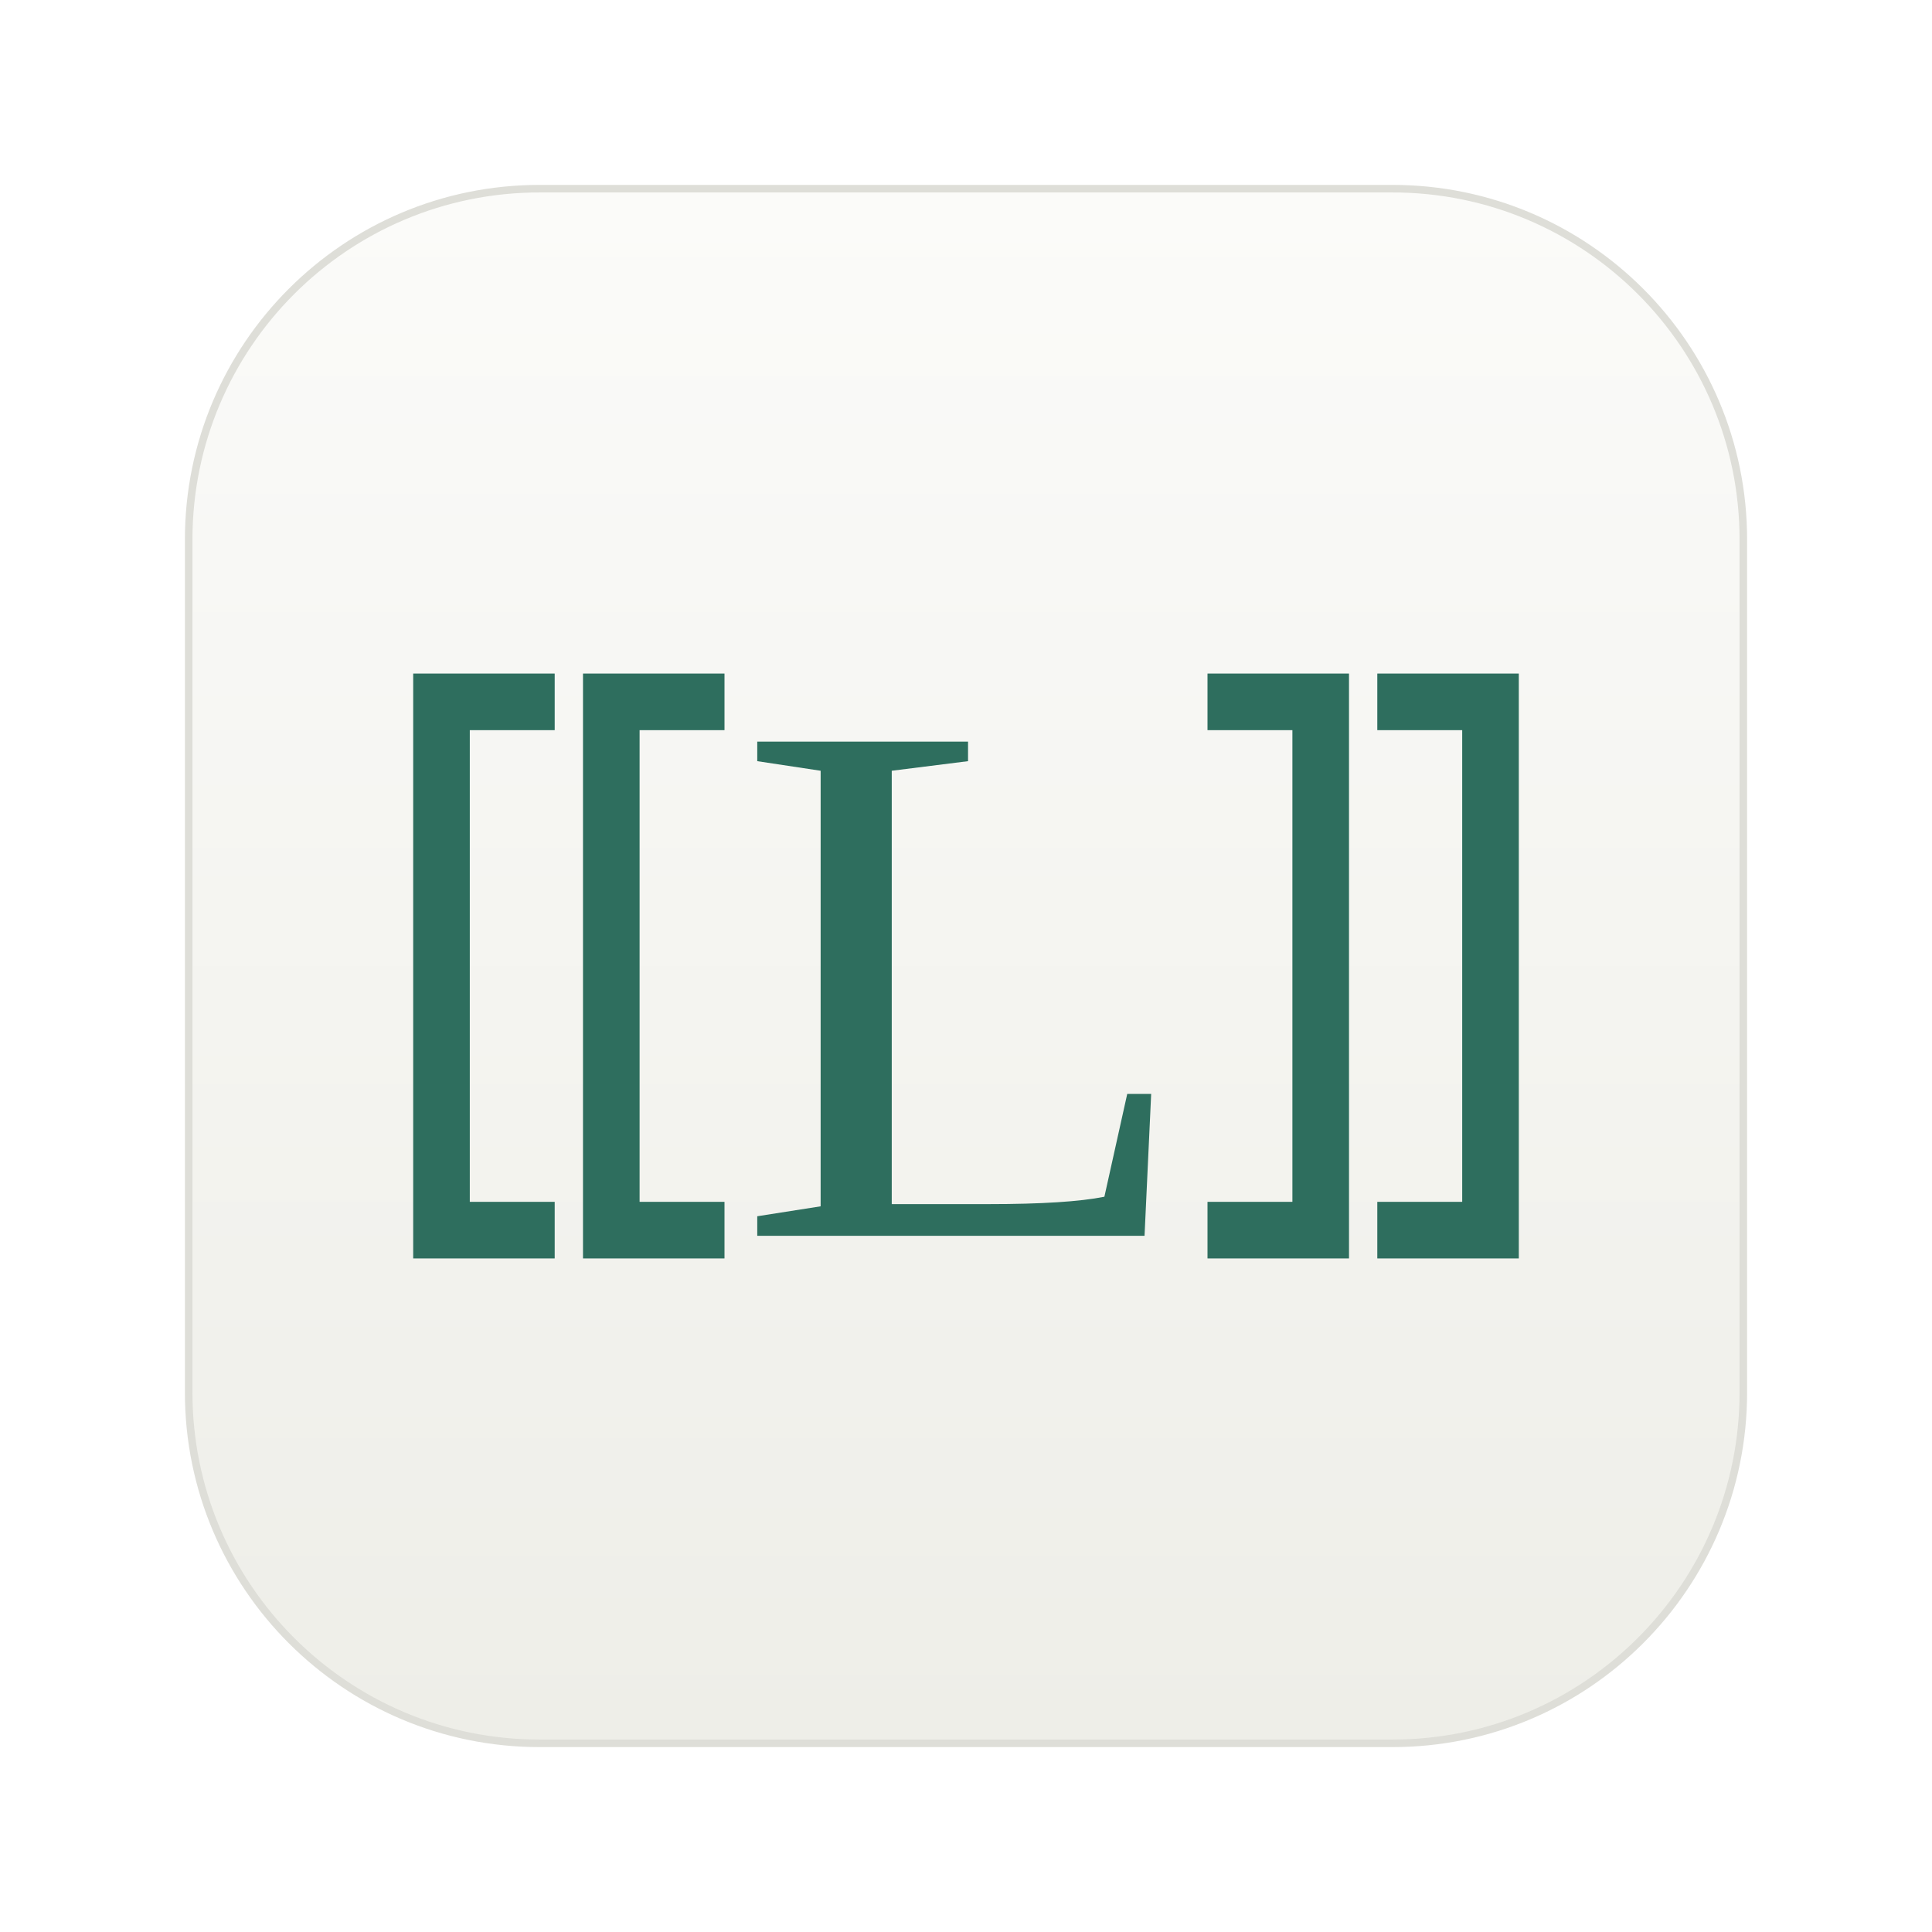
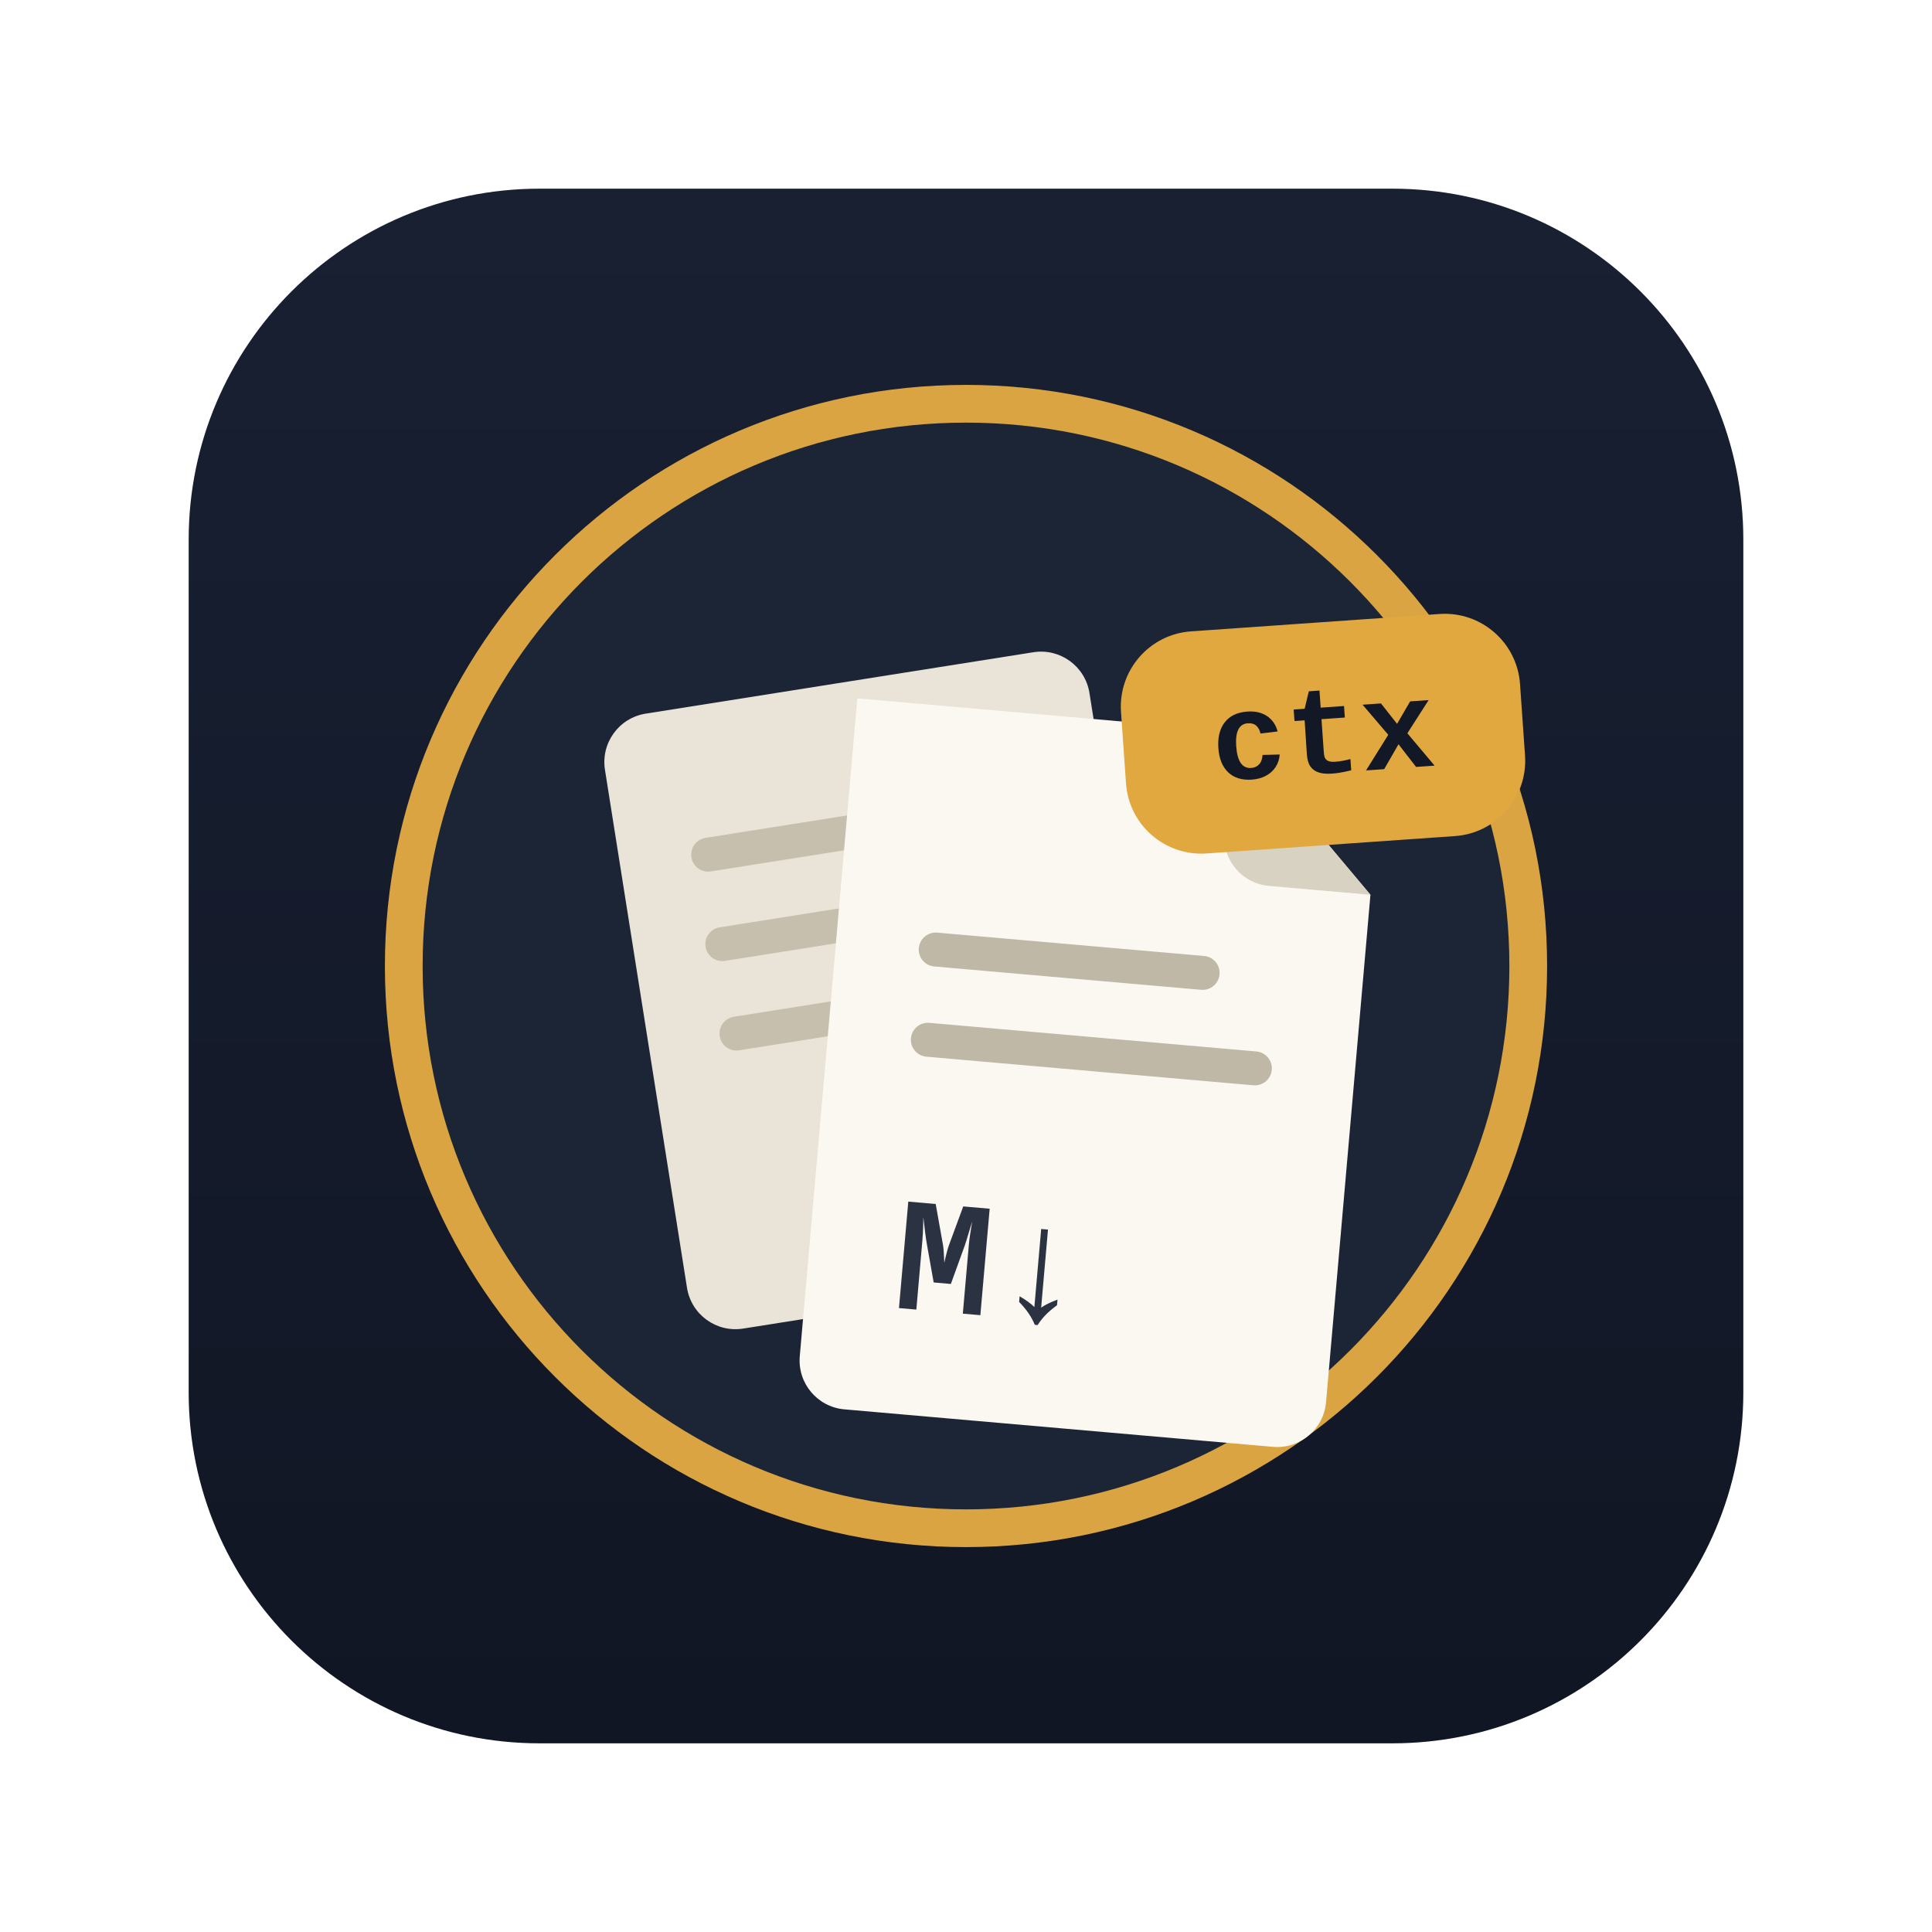
<svg xmlns="http://www.w3.org/2000/svg" width="1024" height="1024" viewBox="0 0 1024 1024">
  <defs>
-     <linearGradient id="paper" x1="0" y1="0" x2="0" y2="1">
-       <stop offset="0" stop-color="#FBFBF9" />
-       <stop offset="1" stop-color="#EEEEE8" />
+     <linearGradient id="bg" x1="0" y1="0" x2="0" y2="1">
+       <stop offset="0" stop-color="#182032" />
+       <stop offset="1" stop-color="#111624" />
    </linearGradient>
  </defs>
-   <rect x="100" y="100" width="824" height="824" rx="186" fill="url(#paper)" />
-   <rect x="100" y="100" width="824" height="824" rx="186" fill="none" stroke="#DEDED8" stroke-width="4" />
-   <g stroke="#2E6E5E" stroke-width="30" fill="none">
-     <path d="M 294 372 H 234 V 652 H 294" />
-     <path d="M 384 372 H 324 V 652 H 384" />
-     <path d="M 730 372 H 790 V 652 H 730" />
-     <path d="M 640 372 H 700 V 652 H 640" />
+   <rect x="100" y="100" width="824" height="824" rx="186" fill="url(#bg)" />
+   <circle cx="512" cy="512" r="298" fill="#1C2536" />
+   <circle cx="512" cy="512" r="298" fill="none" stroke="#D9A441" stroke-width="20" />
+   <g transform="rotate(-9 470 520)">
+     <rect x="340" y="360" width="260" height="330" rx="26" fill="#E9E4D7" />
+     <rect x="378" y="430" width="150" height="18" rx="9" fill="#C6BFAE" />
+     <rect x="378" y="478" width="184" height="18" rx="9" fill="#C6BFAE" />
+     <rect x="378" y="526" width="120" height="18" rx="9" fill="#C6BFAE" />
  </g>
-   <text x="512" y="655" font-family="Georgia, 'Times New Roman', serif" font-size="400" font-weight="500" fill="#2E6E5E" text-anchor="middle">L</text>
+   <g transform="rotate(5 560 540)">
+     <path d="M 440 380 H 640 L 720 460 V 730 A 26 26 0 0 1 694 756 H 466 A 26 26 0 0 1 440 730 Z" fill="#FAF8F1" />
+     <path d="M 640 380 L 720 460 H 666 A 26 26 0 0 1 640 434 Z" fill="#D8D2C2" />
+     <rect x="484" y="500" width="160" height="18" rx="9" fill="#BFB8A6" />
+     <rect x="484" y="548" width="192" height="18" rx="9" fill="#BFB8A6" />
+     <text x="486" y="700" font-family="Menlo, 'Courier New', monospace" font-size="86" font-weight="bold" fill="#2B3242">M↓</text>
+   </g>
+   <g transform="rotate(-4 700 400)">
+     <rect x="596" y="330" width="212" height="118" rx="40" fill="#E0A83E" />
+     <text x="702" y="410" font-family="Menlo, 'Courier New', monospace" font-size="66" font-weight="bold" fill="#131826" text-anchor="middle">ctx</text>
+   </g>
</svg>
